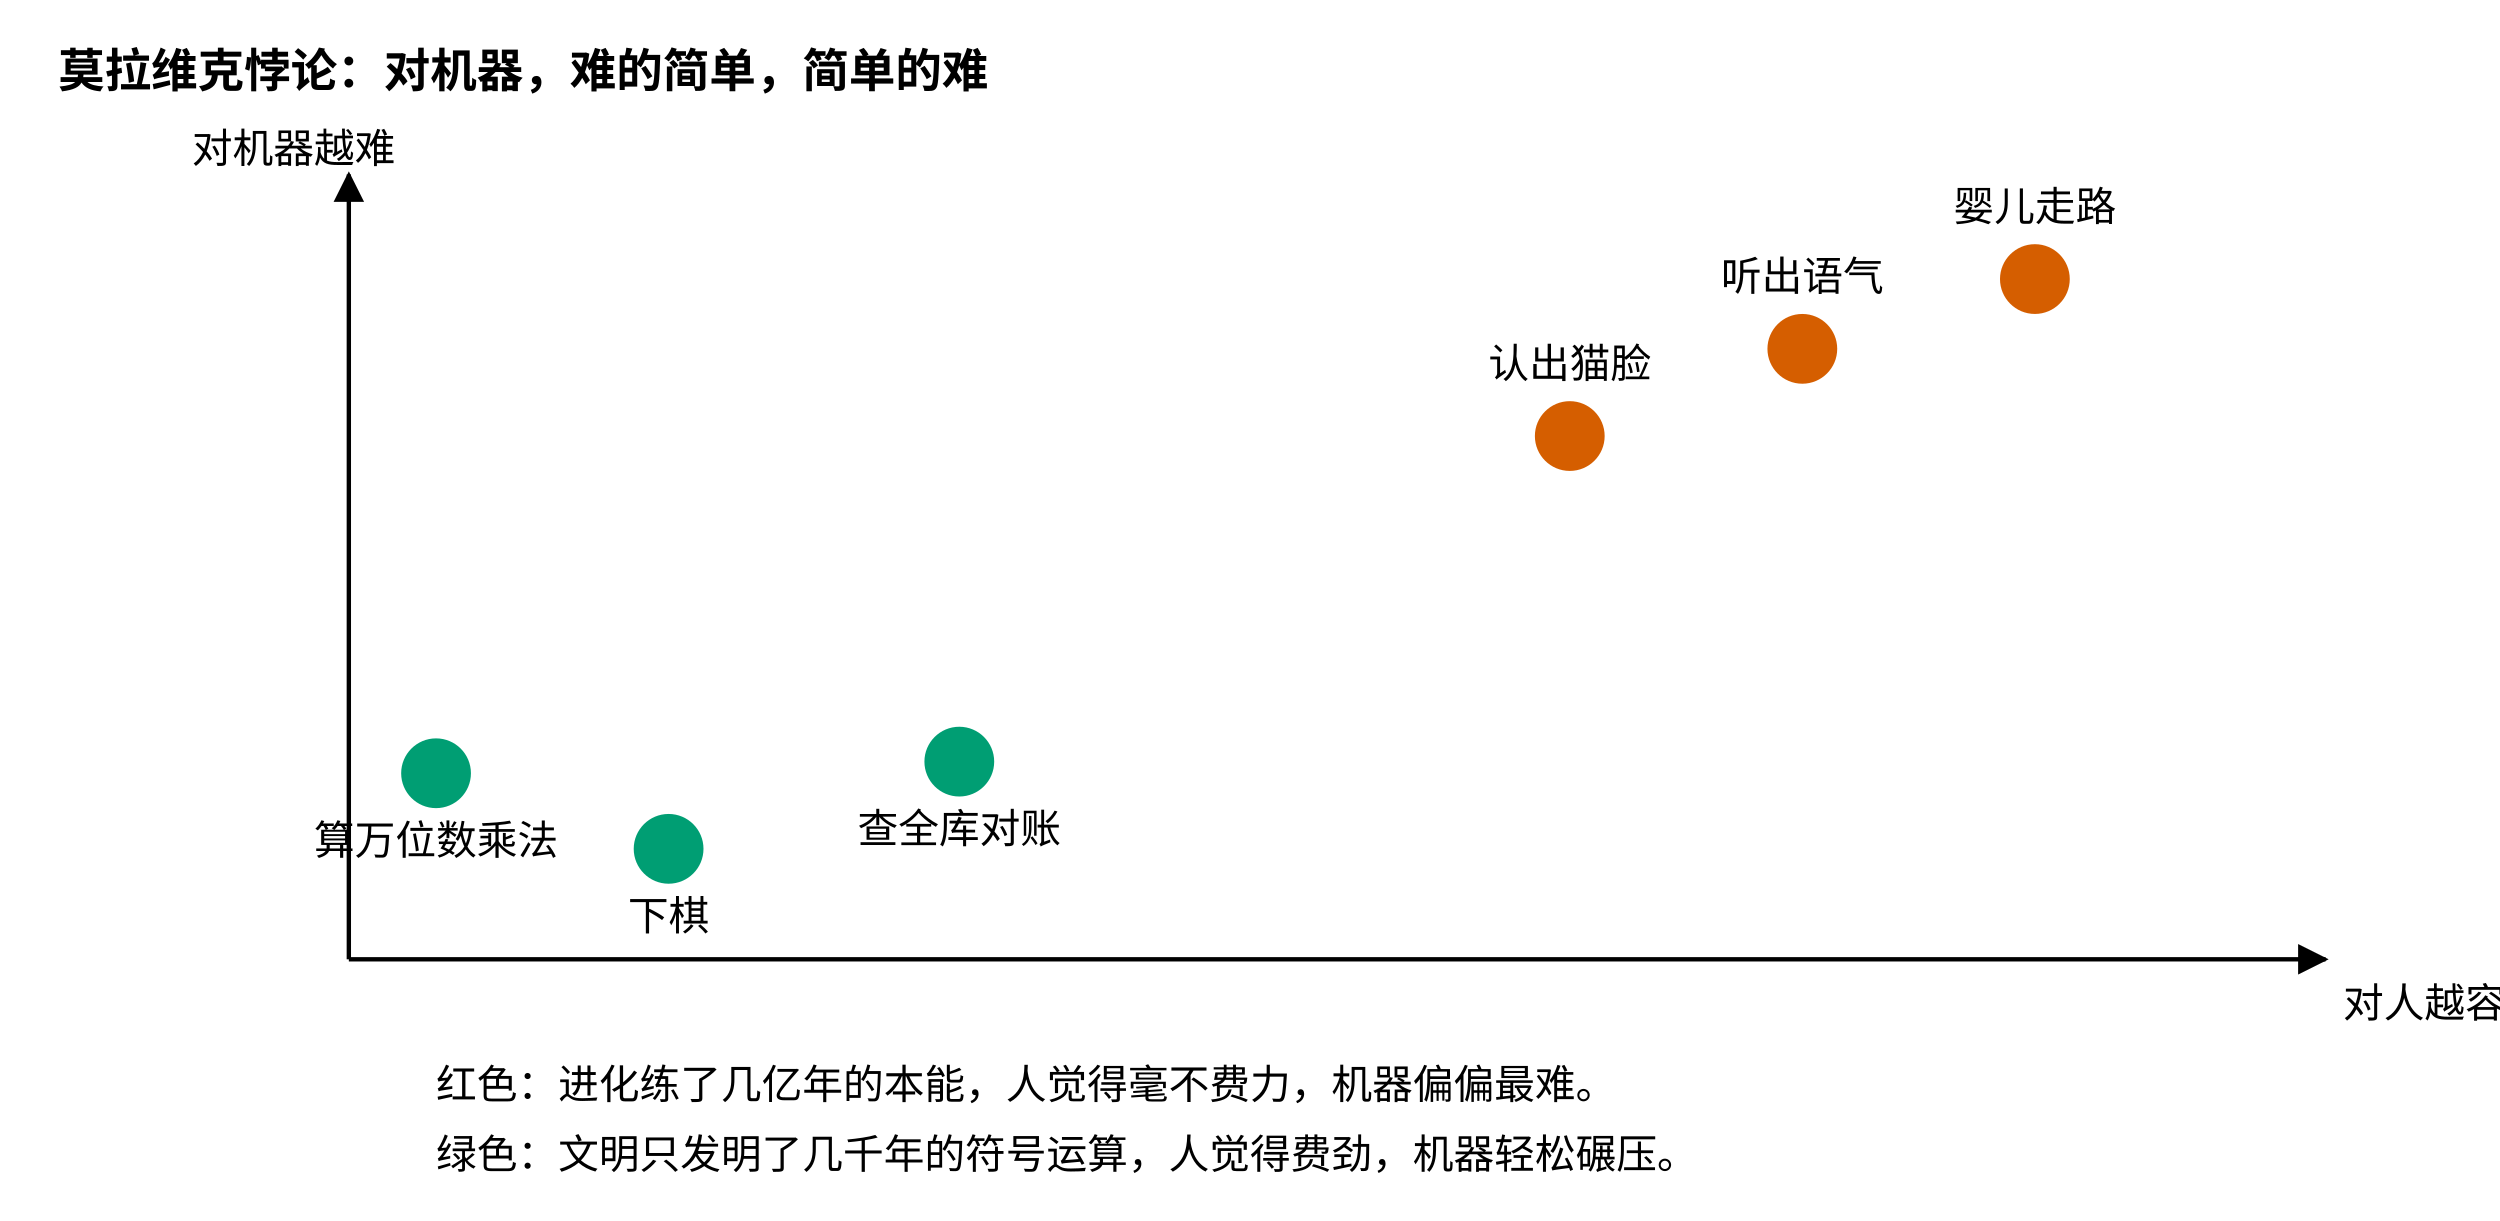
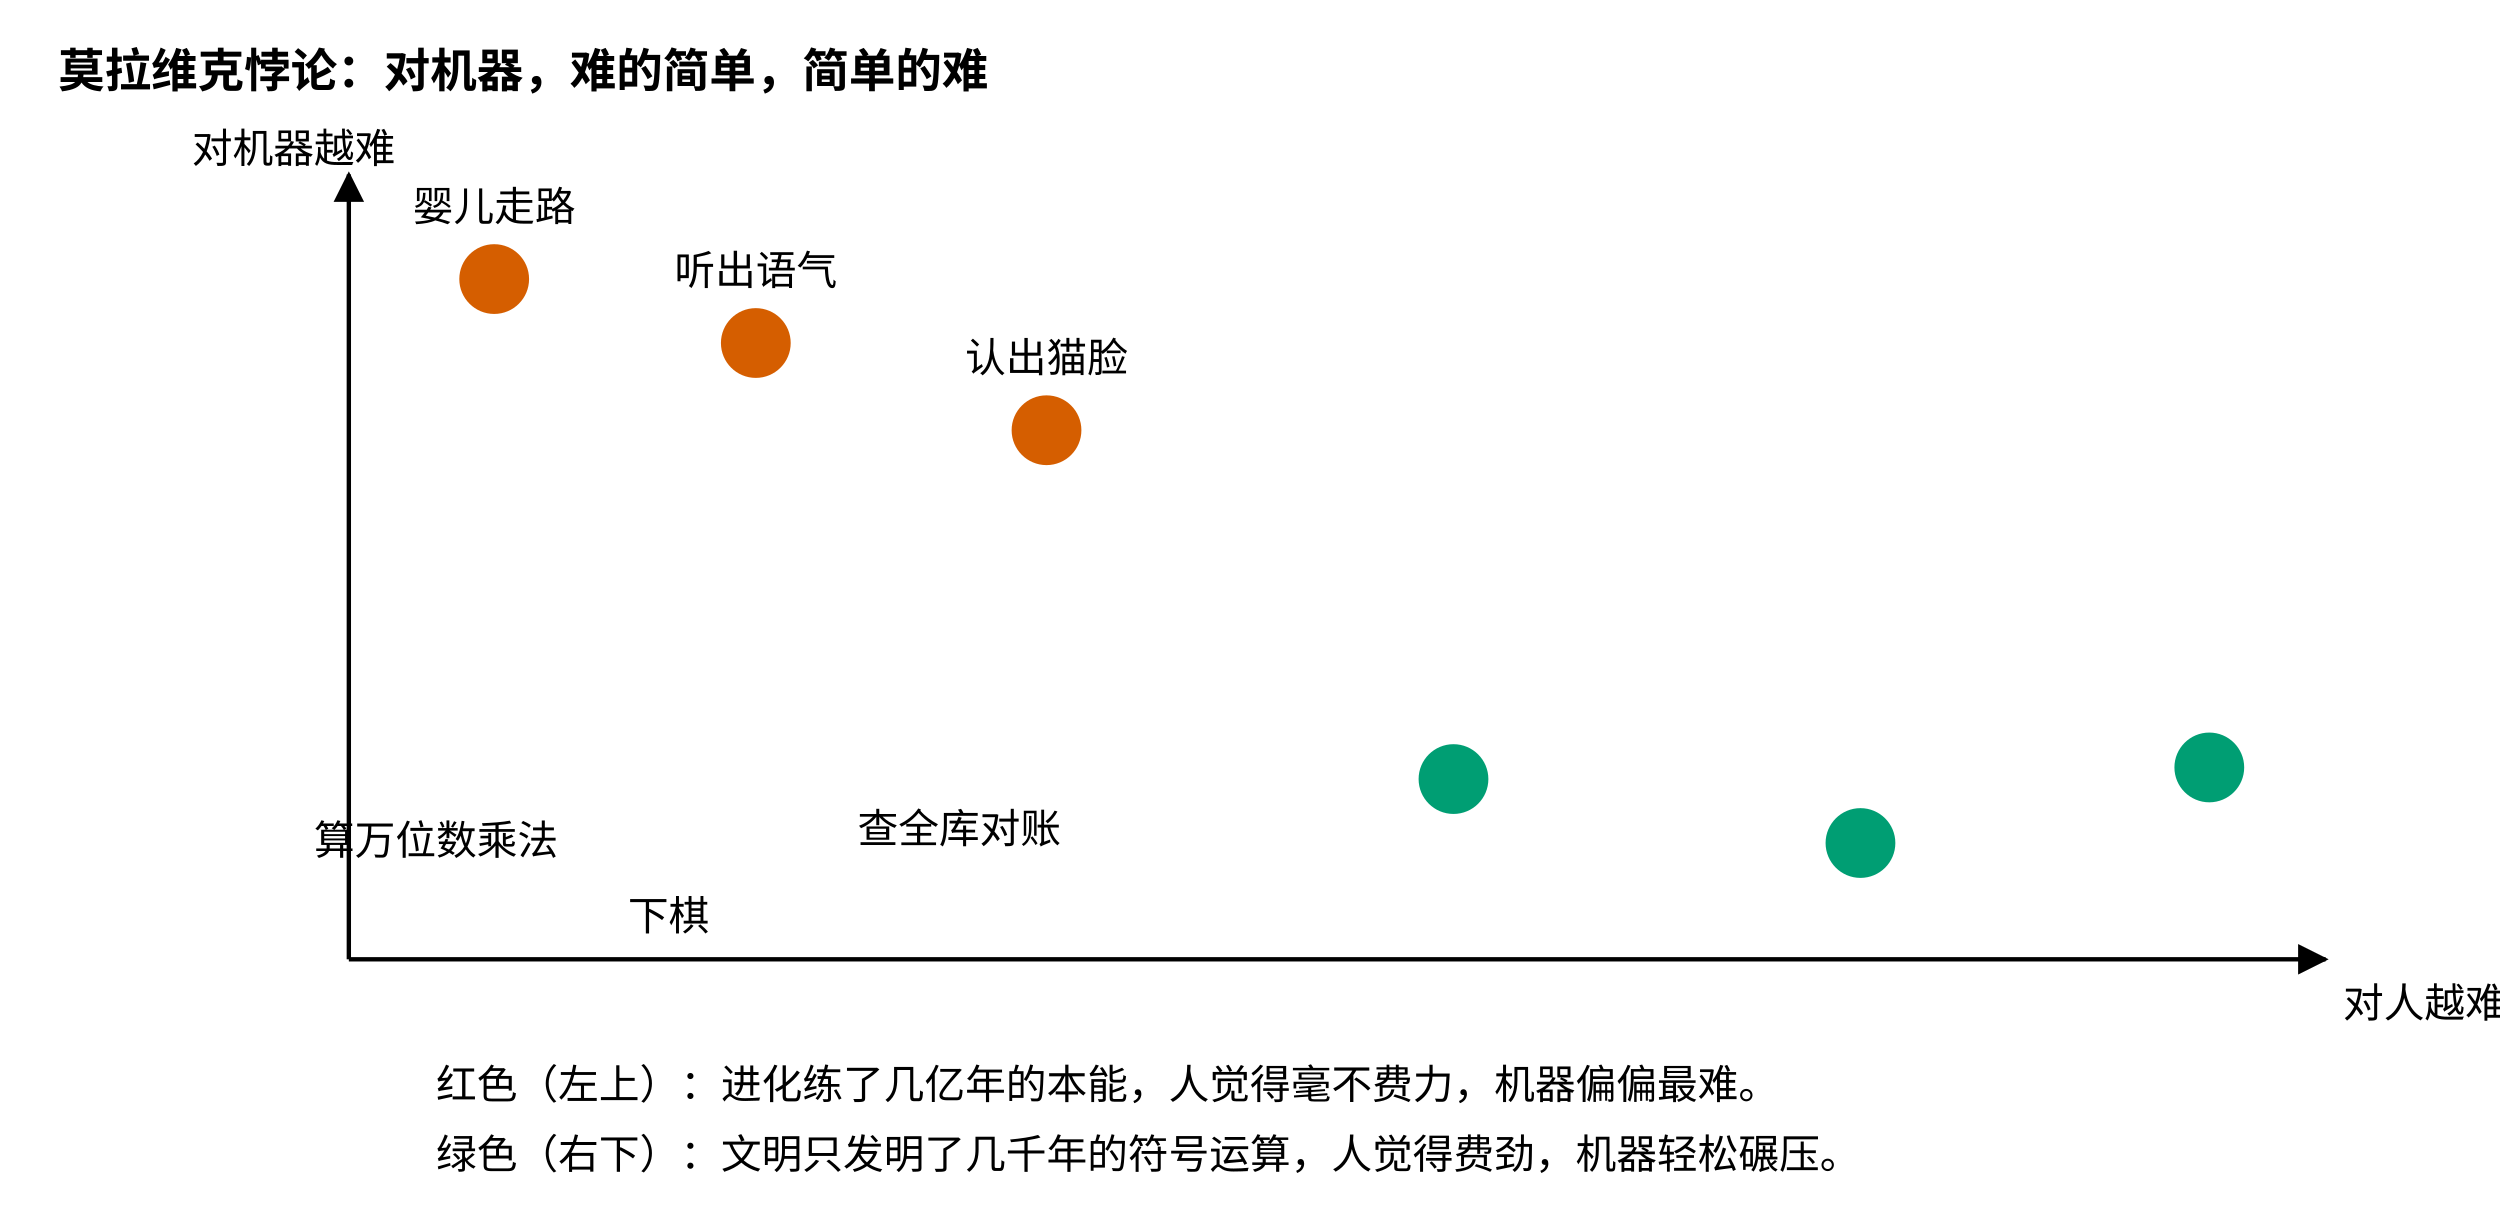
<svg xmlns="http://www.w3.org/2000/svg" width="860" height="420" viewBox="0 0 860 420">
  <defs>
    <marker id="arr" viewBox="0 0 10 10" refX="9" refY="5" markerWidth="7" markerHeight="7" orient="auto-start-reverse">
      <path d="M 0 0 L 10 5 L 0 10 z" fill="#000000" />
    </marker>
  </defs>
  <text x="20" y="30" font-size="16" font-weight="bold" fill="#000000" font-family="Noto Sans CJK SC, sans-serif">莫拉维克悖论：对机器，难的简单，简单的难</text>
  <line x1="120" y1="330" x2="800" y2="330" stroke="#000000" stroke-width="1.5" marker-end="url(#arr)" />
  <line x1="120" y1="330" x2="120" y2="60" stroke="#000000" stroke-width="1.5" marker-end="url(#arr)" />
-   <text x="806" y="350" font-size="14" fill="#000000" font-family="Noto Sans CJK SC, sans-serif">对人越容易</text>
+   <text x="806" y="350" font-size="14" fill="#000000" font-family="Noto Sans CJK SC, sans-serif">对人越难</text>
  <text x="66" y="56" font-size="14" fill="#000000" font-family="Noto Sans CJK SC, sans-serif">对机器越难</text>
-   <circle cx="700" cy="96" r="12" fill="#D55E00" />
-   <text x="700" y="76" font-size="14" text-anchor="middle" fill="#000000" font-family="Noto Sans CJK SC, sans-serif">婴儿走路</text>
-   <circle cx="620" cy="120" r="12" fill="#D55E00" />
-   <text x="620" y="100" font-size="14" text-anchor="middle" fill="#000000" font-family="Noto Sans CJK SC, sans-serif">听出语气</text>
-   <circle cx="540" cy="150" r="12" fill="#D55E00" />
-   <text x="540" y="130" font-size="14" text-anchor="middle" fill="#000000" font-family="Noto Sans CJK SC, sans-serif">认出猫脸</text>
-   <circle cx="230" cy="292" r="12" fill="#009E73" />
+   <circle cx="170" cy="96" r="12" fill="#D55E00" />
+   <text x="170" y="76" font-size="14" text-anchor="middle" fill="#000000" font-family="Noto Sans CJK SC, sans-serif">婴儿走路</text>
+   <circle cx="260" cy="118" r="12" fill="#D55E00" />
+   <text x="260" y="98" font-size="14" text-anchor="middle" fill="#000000" font-family="Noto Sans CJK SC, sans-serif">听出语气</text>
+   <circle cx="360" cy="148" r="12" fill="#D55E00" />
+   <text x="360" y="128" font-size="14" text-anchor="middle" fill="#000000" font-family="Noto Sans CJK SC, sans-serif">认出猫脸</text>
+   <circle cx="640" cy="290" r="12" fill="#009E73" />
  <text x="230" y="320" font-size="14" text-anchor="middle" fill="#000000" font-family="Noto Sans CJK SC, sans-serif">下棋</text>
-   <circle cx="150" cy="266" r="12" fill="#009E73" />
+   <circle cx="760" cy="264" r="12" fill="#009E73" />
  <text x="150" y="294" font-size="14" text-anchor="middle" fill="#000000" font-family="Noto Sans CJK SC, sans-serif">算万位数乘法</text>
-   <circle cx="330" cy="262" r="12" fill="#009E73" />
+   <circle cx="500" cy="268" r="12" fill="#009E73" />
  <text x="330" y="290" font-size="14" text-anchor="middle" fill="#000000" font-family="Noto Sans CJK SC, sans-serif">查全库对账</text>
  <g font-size="14" font-family="Noto Sans CJK SC, sans-serif" fill="#000000">
-     <text x="150" y="378">红色：进化练了几亿年的本能，人觉得毫不费力，机器偏偏最难。</text>
-     <text x="150" y="402">绿色：文明只发明了几千年的符号运算，人觉得费劲，机器轻松碾压。</text>
+     <text x="150" y="378">红色（左上）：进化练了几亿年的本能，人觉得毫不费力，机器偏偏最难。</text>
+     <text x="150" y="402">绿色（右下）：文明只发明了几千年的符号运算，人觉得费劲，机器轻松碾压。</text>
  </g>
</svg>
